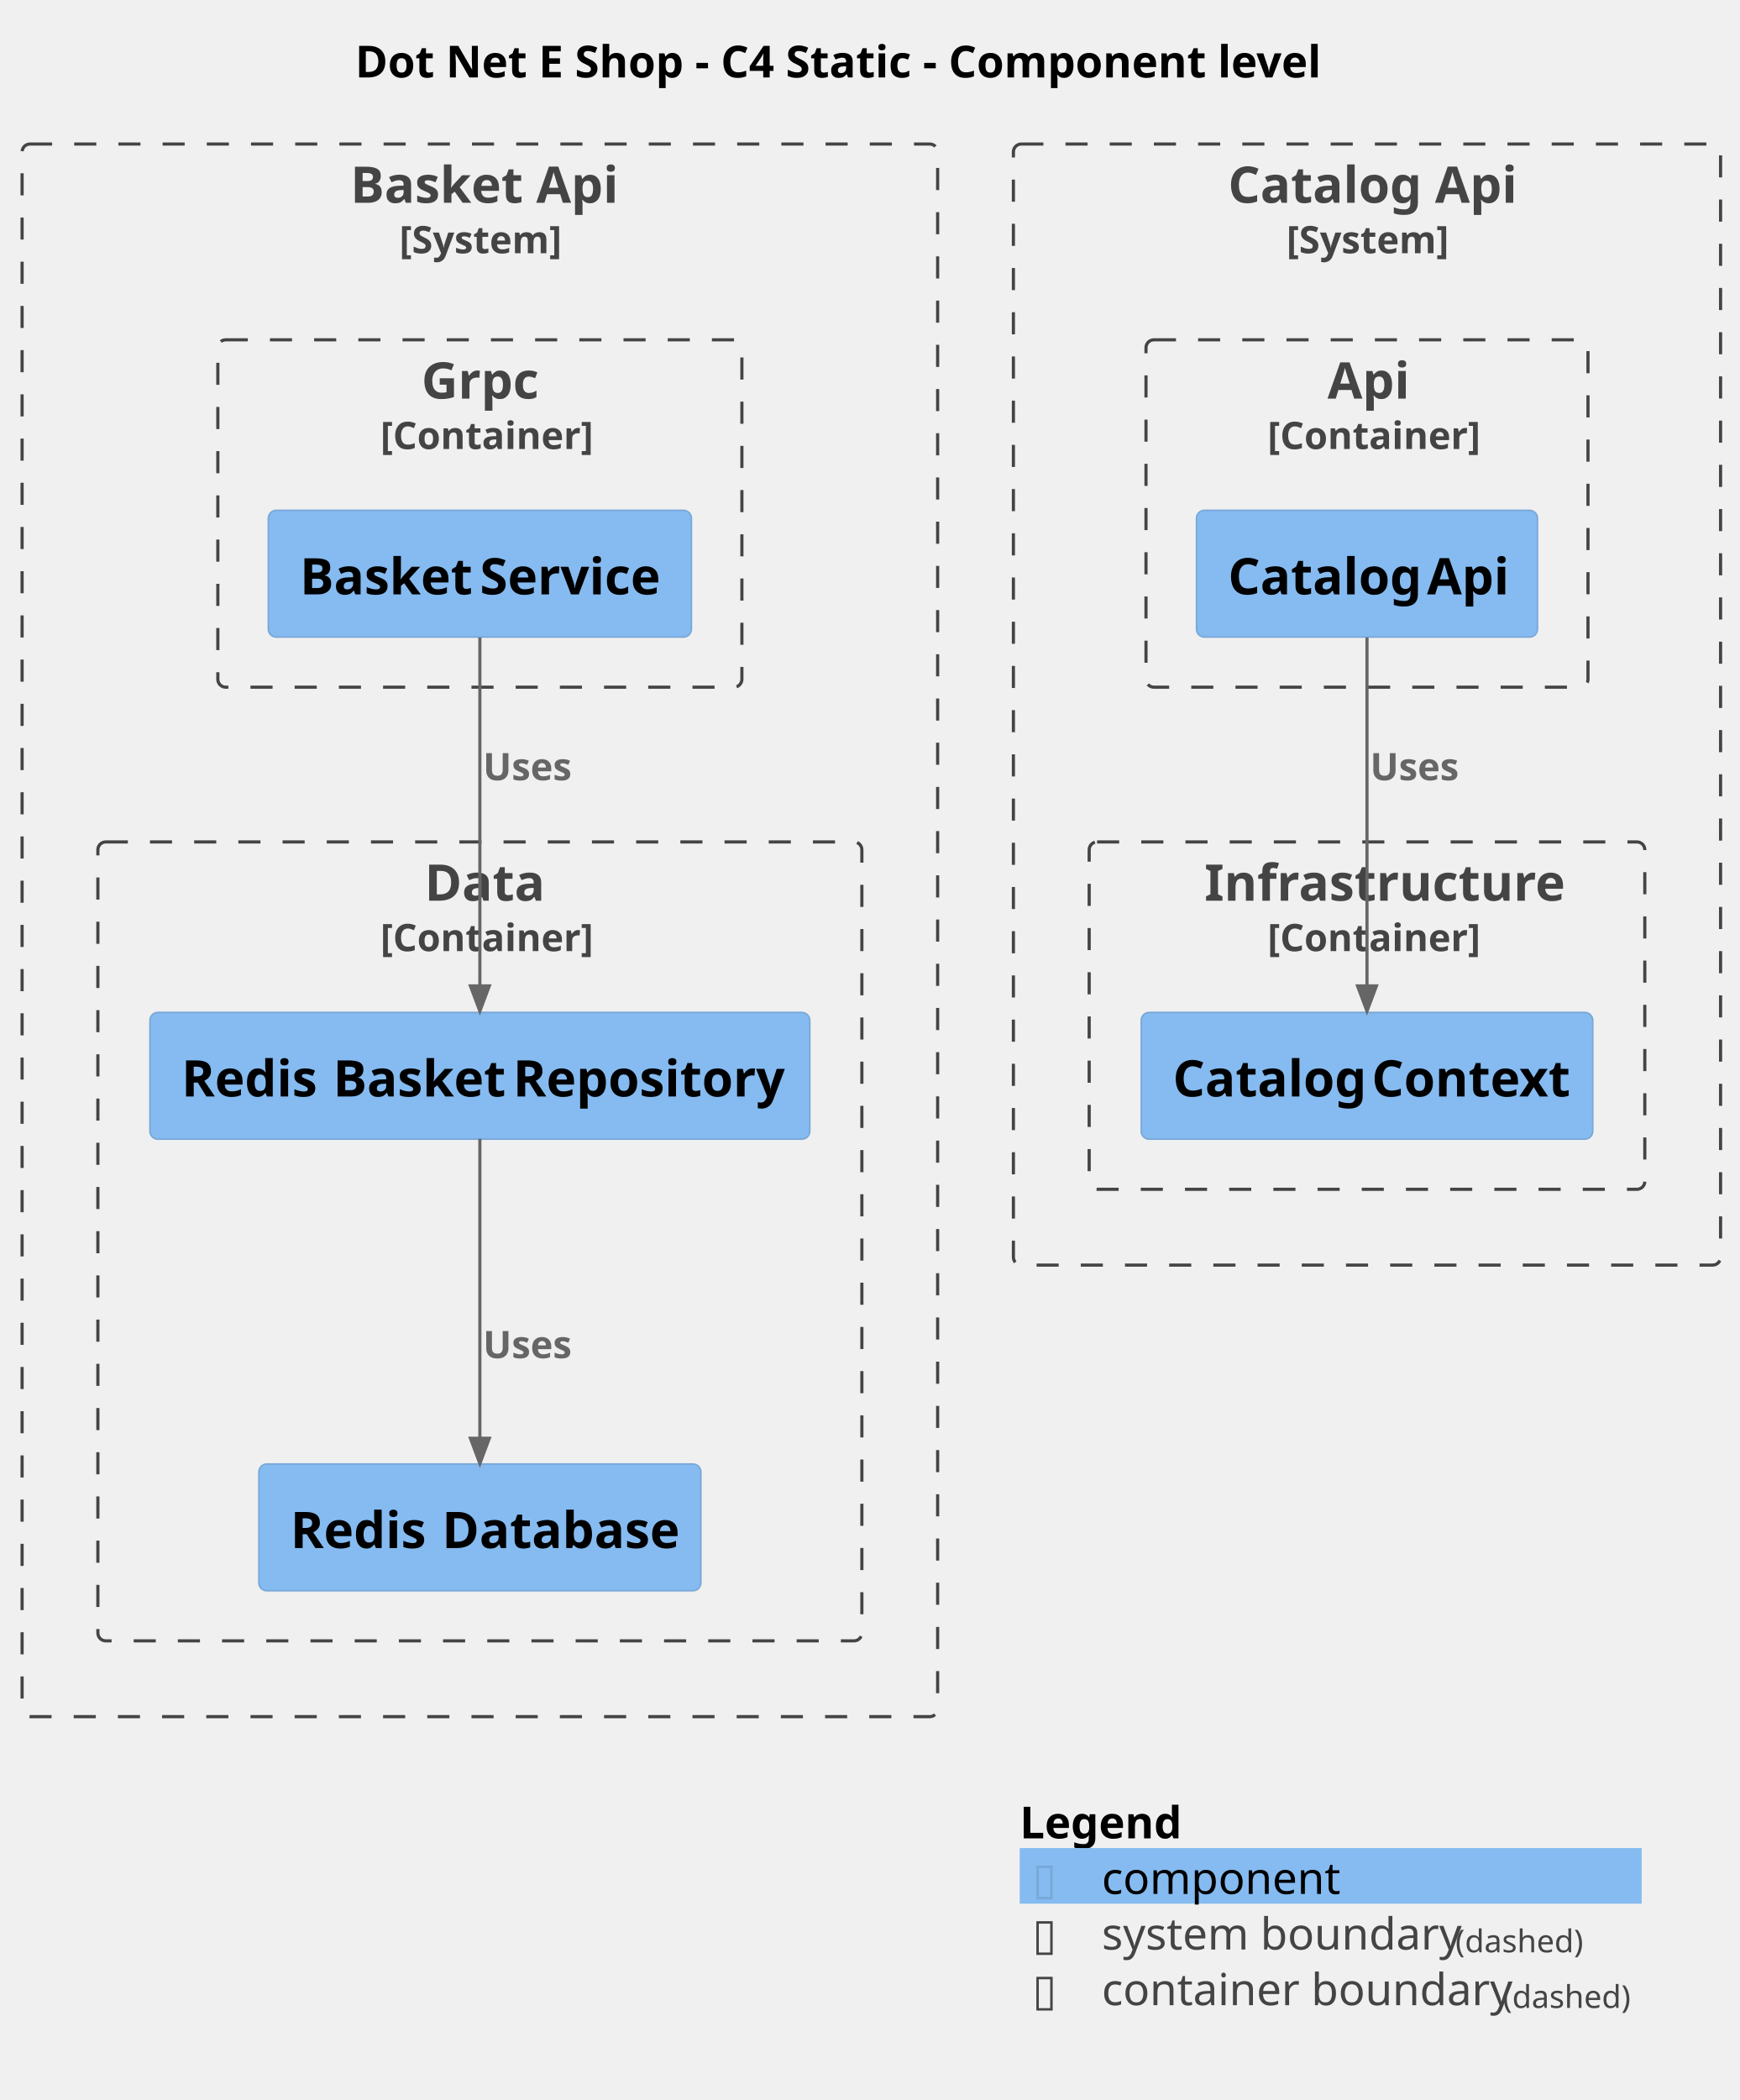
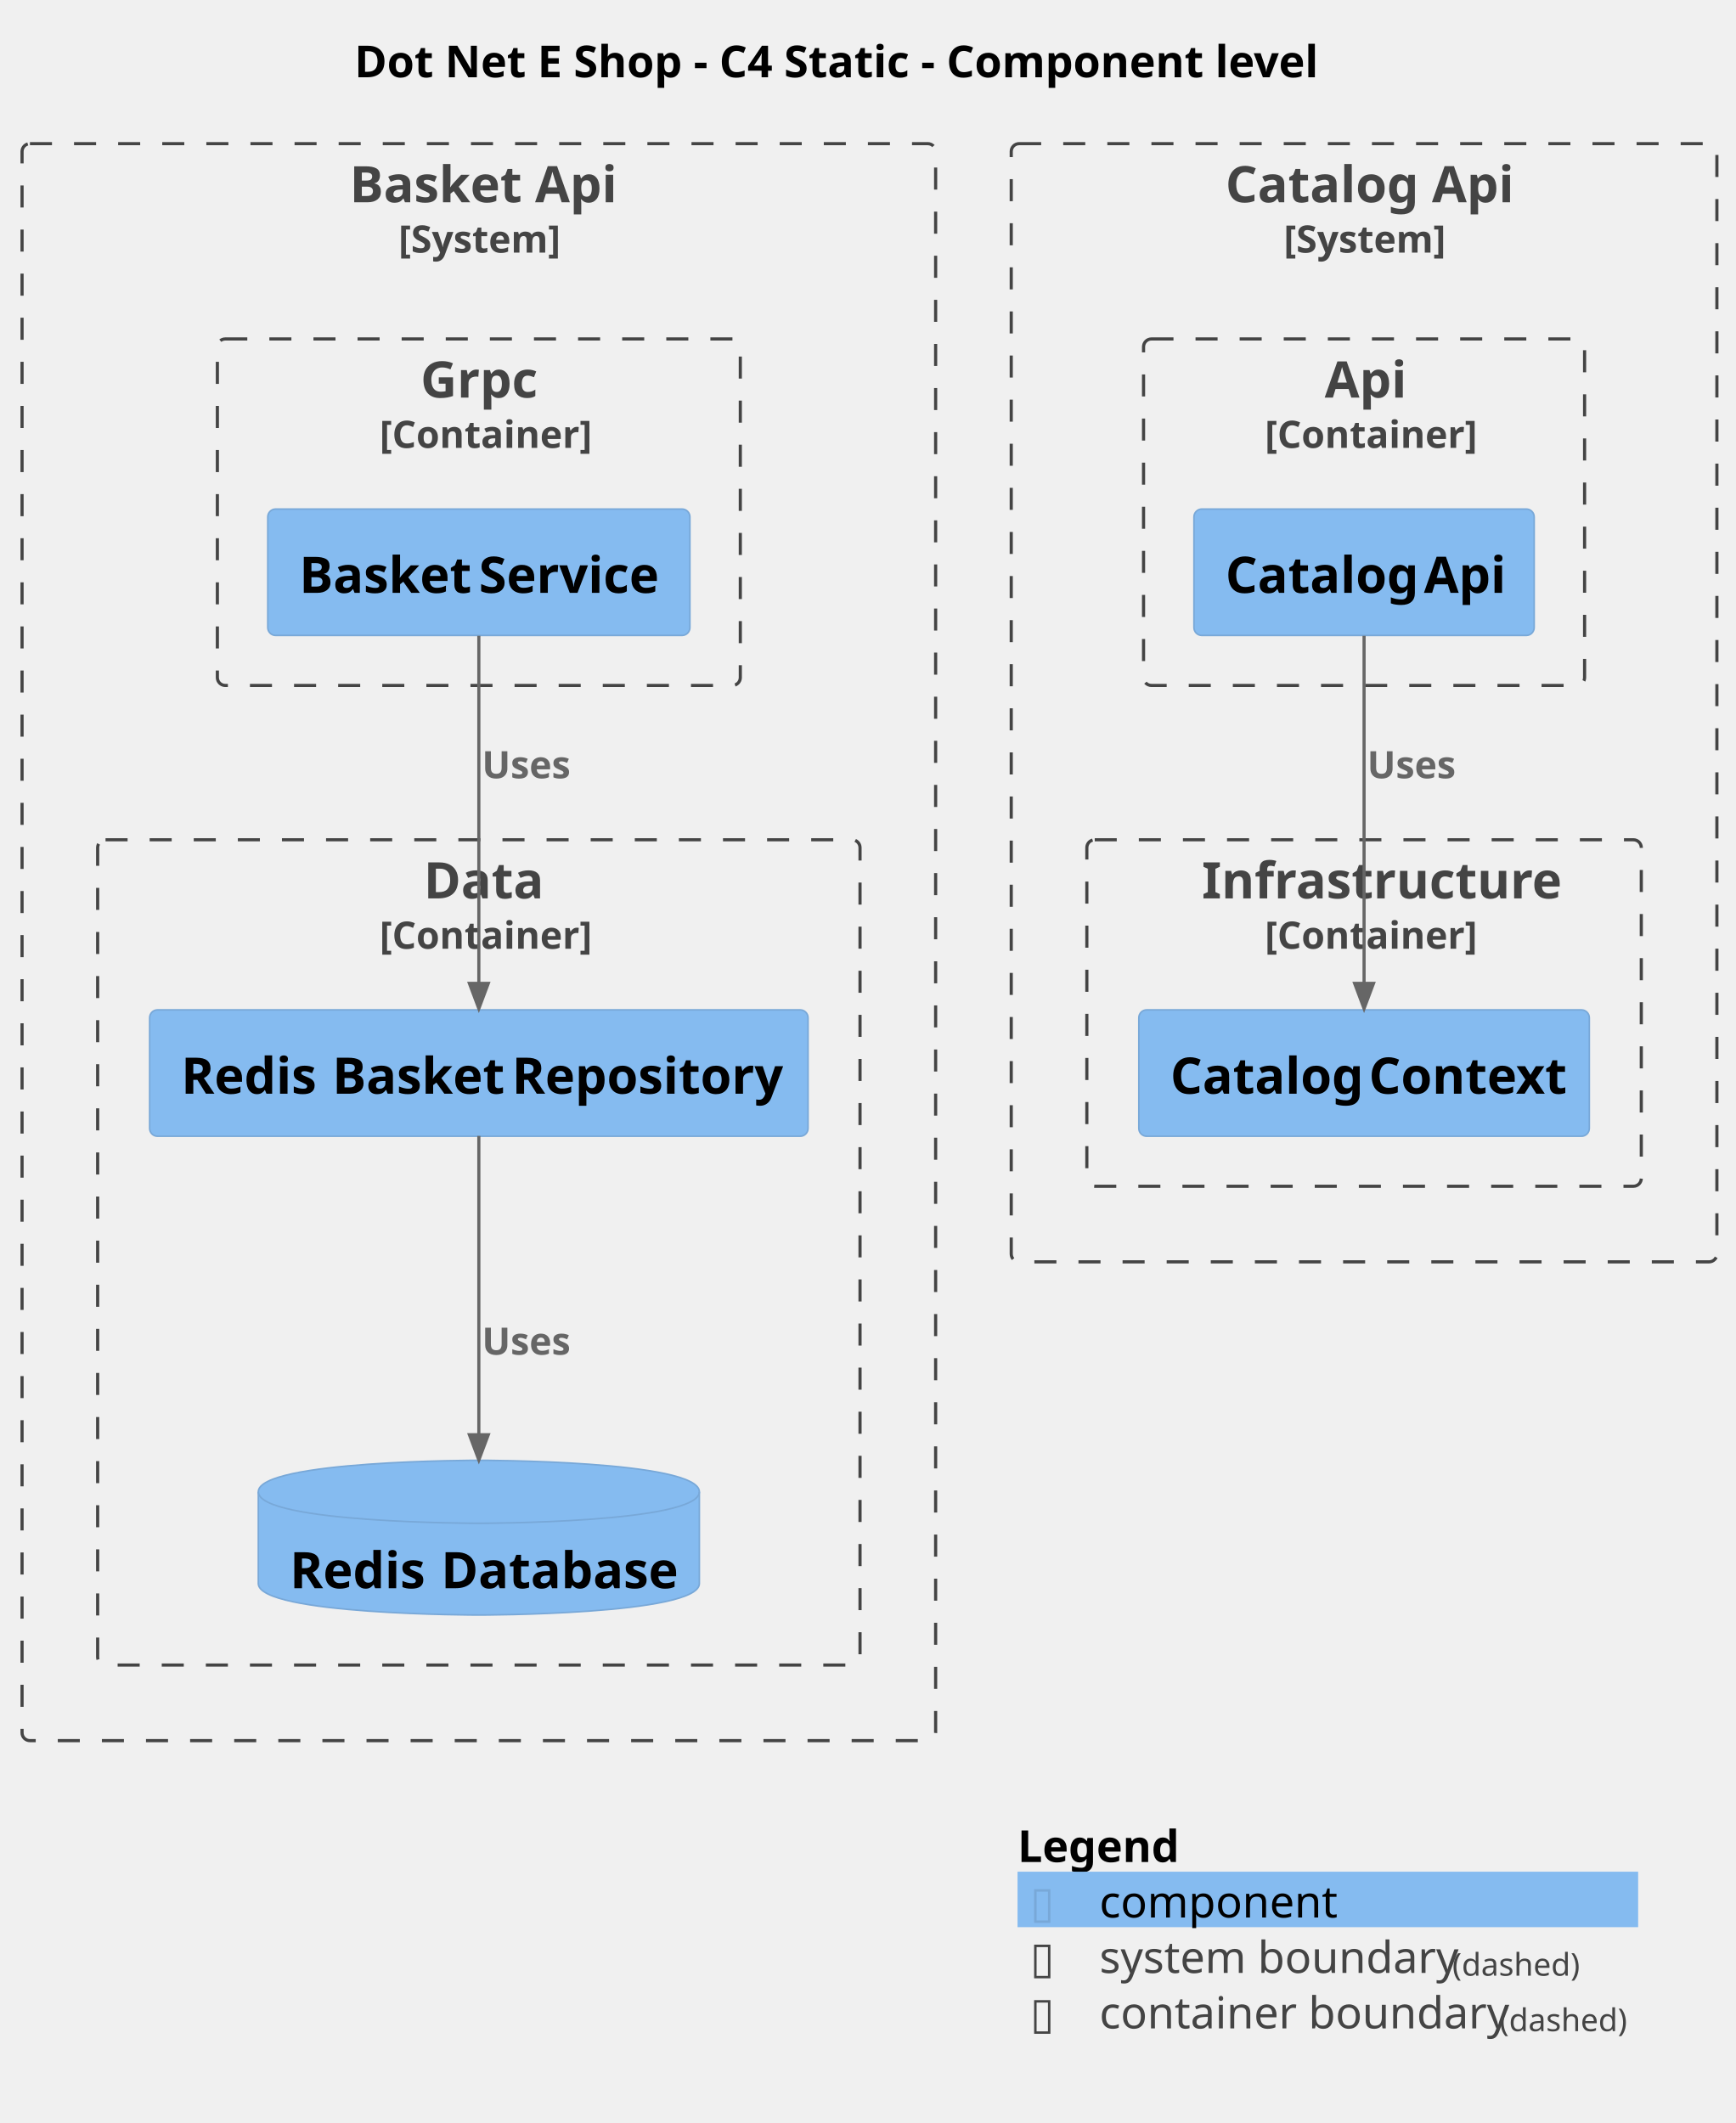
- <svg xmlns="http://www.w3.org/2000/svg" contentStyleType="text/css" height="665px" preserveAspectRatio="none" style="width:551px;height:665px;background:#FFFFFF;" version="1.1" viewBox="0 0 551 665" width="551px" zoomAndPan="magnify">
+ <svg xmlns="http://www.w3.org/2000/svg" contentStyleType="text/css" height="674px" preserveAspectRatio="none" style="width:551px;height:674px;background:#FFFFFF;" version="1.1" viewBox="0 0 551 674" width="551px" zoomAndPan="magnify">
  <defs />
  <g>
    <text fill="#000000" font-family="sans-serif" font-size="14" font-weight="bold" lengthAdjust="spacing" textLength="312" x="112.5" y="24.533">Dot Net E Shop - C4 Static - Component level</text>
    <g id="cluster_DotNetEShop.SoftwareSystems.BasketApi">
-       <rect fill="none" height="498" rx="2.5" ry="2.5" style="stroke:#444444;stroke-width:1.0;stroke-dasharray:7.0,7.0;" width="290" x="7" y="45.609" />
+       <rect fill="none" height="507" rx="2.5" ry="2.5" style="stroke:#444444;stroke-width:1.0;stroke-dasharray:7.0,7.0;" width="290" x="7" y="45.609" />
      <text fill="#444444" font-family="sans-serif" font-size="16" font-weight="bold" lengthAdjust="spacing" textLength="82" x="111" y="64.219">Basket Api</text>
      <text fill="#444444" font-family="sans-serif" font-size="12" font-weight="bold" lengthAdjust="spacing" textLength="51" x="126.5" y="80.191">[System]</text>
    </g>
    <g id="cluster_DotNetEShop.SoftwareSystems.BasketApi.Containers.Data">
-       <rect fill="none" height="253" rx="2.5" ry="2.5" style="stroke:#444444;stroke-width:1.0;stroke-dasharray:7.0,7.0;" width="242" x="31" y="266.609" />
+       <rect fill="none" height="262" rx="2.5" ry="2.5" style="stroke:#444444;stroke-width:1.0;stroke-dasharray:7.0,7.0;" width="242" x="31" y="266.609" />
      <text fill="#444444" font-family="sans-serif" font-size="16" font-weight="bold" lengthAdjust="spacing" textLength="35" x="134.5" y="285.219">Data</text>
      <text fill="#444444" font-family="sans-serif" font-size="12" font-weight="bold" lengthAdjust="spacing" textLength="63" x="120.5" y="301.191">[Container]</text>
    </g>
    <g id="cluster_DotNetEShop.SoftwareSystems.BasketApi.Containers.Grpc">
      <rect fill="none" height="110" rx="2.5" ry="2.5" style="stroke:#444444;stroke-width:1.0;stroke-dasharray:7.0,7.0;" width="166" x="69" y="107.609" />
      <text fill="#444444" font-family="sans-serif" font-size="16" font-weight="bold" lengthAdjust="spacing" textLength="37" x="133.5" y="126.219">Grpc</text>
      <text fill="#444444" font-family="sans-serif" font-size="12" font-weight="bold" lengthAdjust="spacing" textLength="63" x="120.5" y="142.191">[Container]</text>
    </g>
    <g id="cluster_DotNetEShop.SoftwareSystems.CatalogApi">
      <rect fill="none" height="355" rx="2.5" ry="2.5" style="stroke:#444444;stroke-width:1.0;stroke-dasharray:7.0,7.0;" width="224" x="321" y="45.609" />
      <text fill="#444444" font-family="sans-serif" font-size="16" font-weight="bold" lengthAdjust="spacing" textLength="88" x="389" y="64.219">Catalog Api</text>
      <text fill="#444444" font-family="sans-serif" font-size="12" font-weight="bold" lengthAdjust="spacing" textLength="51" x="407.5" y="80.191">[System]</text>
    </g>
    <g id="cluster_DotNetEShop.SoftwareSystems.CatalogApi.Containers.Api">
      <rect fill="none" height="110" rx="2.5" ry="2.5" style="stroke:#444444;stroke-width:1.0;stroke-dasharray:7.0,7.0;" width="140" x="363" y="107.609" />
      <text fill="#444444" font-family="sans-serif" font-size="16" font-weight="bold" lengthAdjust="spacing" textLength="25" x="420.5" y="126.219">Api</text>
      <text fill="#444444" font-family="sans-serif" font-size="12" font-weight="bold" lengthAdjust="spacing" textLength="63" x="401.5" y="142.191">[Container]</text>
    </g>
    <g id="cluster_DotNetEShop.SoftwareSystems.CatalogApi.Containers.Infrastructure">
      <rect fill="none" height="110" rx="2.5" ry="2.5" style="stroke:#444444;stroke-width:1.0;stroke-dasharray:7.0,7.0;" width="176" x="345" y="266.609" />
      <text fill="#444444" font-family="sans-serif" font-size="16" font-weight="bold" lengthAdjust="spacing" textLength="103" x="381.5" y="285.219">Infrastructure</text>
      <text fill="#444444" font-family="sans-serif" font-size="12" font-weight="bold" lengthAdjust="spacing" textLength="63" x="401.5" y="301.191">[Container]</text>
    </g>
    <g id="elem_DotNetEShop.SoftwareSystems.BasketApi.Containers.Data.Components.RedisBasketRepository">
      <rect fill="#85BBF0" height="40.125" rx="2.5" ry="2.5" style="stroke:#78A8D8;stroke-width:0.5;" width="209" x="47.5" y="320.609" />
      <text fill="#000000" font-family="sans-serif" font-size="16" font-weight="bold" lengthAdjust="spacing" textLength="44" x="57.5" y="347.219">Redis</text>
      <text fill="#000000" font-family="sans-serif" font-size="16" font-weight="bold" lengthAdjust="spacing" textLength="4" x="101.5" y="347.219"> </text>
      <text fill="#000000" font-family="sans-serif" font-size="16" font-weight="bold" lengthAdjust="spacing" textLength="53" x="105.5" y="347.219">Basket</text>
      <text fill="#000000" font-family="sans-serif" font-size="16" font-weight="bold" lengthAdjust="spacing" textLength="4" x="158.5" y="347.219"> </text>
      <text fill="#000000" font-family="sans-serif" font-size="16" font-weight="bold" lengthAdjust="spacing" textLength="84" x="162.5" y="347.219">Repository</text>
    </g>
    <g id="elem_DotNetEShop.SoftwareSystems.BasketApi.Containers.Data.Components.RedisDatabase">
-       <rect fill="#85BBF0" height="40.125" rx="2.5" ry="2.5" style="stroke:#78A8D8;stroke-width:0.5;" width="140" x="82" y="463.609" />
-       <text fill="#000000" font-family="sans-serif" font-size="16" font-weight="bold" lengthAdjust="spacing" textLength="44" x="92" y="490.219">Redis</text>
-       <text fill="#000000" font-family="sans-serif" font-size="16" font-weight="bold" lengthAdjust="spacing" textLength="4" x="136" y="490.219"> </text>
-       <text fill="#000000" font-family="sans-serif" font-size="16" font-weight="bold" lengthAdjust="spacing" textLength="72" x="140" y="490.219">Database</text>
+       <path d="M82,473.609 C82,463.609 152,463.609 152,463.609 C152,463.609 222,463.609 222,473.609 L222,502.734 C222,512.734 152,512.734 152,512.734 C152,512.734 82,512.734 82,502.734 L82,473.609 " fill="#85BBF0" style="stroke:#78A8D8;stroke-width:0.5;" />
+       <path d="M82,473.609 C82,483.609 152,483.609 152,483.609 C152,483.609 222,483.609 222,473.609 " fill="none" style="stroke:#78A8D8;stroke-width:0.5;" />
+       <text fill="#000000" font-family="sans-serif" font-size="16" font-weight="bold" lengthAdjust="spacing" textLength="44" x="92" y="504.219">Redis</text>
+       <text fill="#000000" font-family="sans-serif" font-size="16" font-weight="bold" lengthAdjust="spacing" textLength="4" x="136" y="504.219"> </text>
+       <text fill="#000000" font-family="sans-serif" font-size="16" font-weight="bold" lengthAdjust="spacing" textLength="72" x="140" y="504.219">Database</text>
    </g>
    <g id="elem_DotNetEShop.SoftwareSystems.BasketApi.Containers.Grpc.Components.BasketService">
      <rect fill="#85BBF0" height="40.125" rx="2.5" ry="2.5" style="stroke:#78A8D8;stroke-width:0.5;" width="134" x="85" y="161.609" />
      <text fill="#000000" font-family="sans-serif" font-size="16" font-weight="bold" lengthAdjust="spacing" textLength="53" x="95" y="188.219">Basket</text>
      <text fill="#000000" font-family="sans-serif" font-size="16" font-weight="bold" lengthAdjust="spacing" textLength="4" x="148" y="188.219"> </text>
      <text fill="#000000" font-family="sans-serif" font-size="16" font-weight="bold" lengthAdjust="spacing" textLength="57" x="152" y="188.219">Service</text>
    </g>
    <g id="elem_DotNetEShop.SoftwareSystems.CatalogApi.Containers.Api.Components.CatalogApi">
      <rect fill="#85BBF0" height="40.125" rx="2.5" ry="2.5" style="stroke:#78A8D8;stroke-width:0.5;" width="108" x="379" y="161.609" />
      <text fill="#000000" font-family="sans-serif" font-size="16" font-weight="bold" lengthAdjust="spacing" textLength="59" x="389" y="188.219">Catalog</text>
      <text fill="#000000" font-family="sans-serif" font-size="16" font-weight="bold" lengthAdjust="spacing" textLength="4" x="448" y="188.219"> </text>
      <text fill="#000000" font-family="sans-serif" font-size="16" font-weight="bold" lengthAdjust="spacing" textLength="25" x="452" y="188.219">Api</text>
    </g>
    <g id="elem_DotNetEShop.SoftwareSystems.CatalogApi.Containers.Infrastructure.Components.CatalogContext">
      <rect fill="#85BBF0" height="40.125" rx="2.5" ry="2.5" style="stroke:#78A8D8;stroke-width:0.5;" width="143" x="361.5" y="320.609" />
      <text fill="#000000" font-family="sans-serif" font-size="16" font-weight="bold" lengthAdjust="spacing" textLength="59" x="371.5" y="347.219">Catalog</text>
      <text fill="#000000" font-family="sans-serif" font-size="16" font-weight="bold" lengthAdjust="spacing" textLength="4" x="430.5" y="347.219"> </text>
      <text fill="#000000" font-family="sans-serif" font-size="16" font-weight="bold" lengthAdjust="spacing" textLength="60" x="434.5" y="347.219">Context</text>
    </g>
    <g id="link_DotNetEShop.SoftwareSystems.BasketApi.Containers.Data.Components.RedisBasketRepository_DotNetEShop.SoftwareSystems.BasketApi.Containers.Data.Components.RedisDatabase">
-       <path d="M152,360.629 C152,387.539 152,428.449 152,455.449 " fill="none" id="DotNetEShop.SoftwareSystems.BasketApi.Containers.Data.Components.RedisBasketRepository-to-DotNetEShop.SoftwareSystems.BasketApi.Containers.Data.Components.RedisDatabase" style="stroke:#666666;stroke-width:1.0;" />
-       <polygon fill="#666666" points="152,463.449,155,455.449,149,455.449,152,463.449" style="stroke:#666666;stroke-width:1.0;" />
+       <path d="M152,360.629 C152,387.049 152,426.839 152,455.499 " fill="none" id="DotNetEShop.SoftwareSystems.BasketApi.Containers.Data.Components.RedisBasketRepository-to-DotNetEShop.SoftwareSystems.BasketApi.Containers.Data.Components.RedisDatabase" style="stroke:#666666;stroke-width:1.0;" />
+       <polygon fill="#666666" points="152,463.499,155,455.499,149,455.499,152,463.499" style="stroke:#666666;stroke-width:1.0;" />
      <text fill="#666666" font-family="sans-serif" font-size="12" font-weight="bold" lengthAdjust="spacing" textLength="29" x="153" y="430.066">Uses</text>
    </g>
    <g id="link_DotNetEShop.SoftwareSystems.BasketApi.Containers.Grpc.Components.BasketService_DotNetEShop.SoftwareSystems.BasketApi.Containers.Data.Components.RedisBasketRepository">
      <path d="M152,201.859 C152,231.989 152,281.969 152,312.199 " fill="none" id="DotNetEShop.SoftwareSystems.BasketApi.Containers.Grpc.Components.BasketService-to-DotNetEShop.SoftwareSystems.BasketApi.Containers.Data.Components.RedisBasketRepository" style="stroke:#666666;stroke-width:1.0;" />
      <polygon fill="#666666" points="152,320.199,155,312.199,149,312.199,152,320.199" style="stroke:#666666;stroke-width:1.0;" />
      <text fill="#666666" font-family="sans-serif" font-size="12" font-weight="bold" lengthAdjust="spacing" textLength="29" x="153" y="247.066">Uses</text>
    </g>
    <g id="link_DotNetEShop.SoftwareSystems.CatalogApi.Containers.Api.Components.CatalogApi_DotNetEShop.SoftwareSystems.CatalogApi.Containers.Infrastructure.Components.CatalogContext">
      <path d="M433,201.859 C433,231.989 433,281.969 433,312.199 " fill="none" id="DotNetEShop.SoftwareSystems.CatalogApi.Containers.Api.Components.CatalogApi-to-DotNetEShop.SoftwareSystems.CatalogApi.Containers.Infrastructure.Components.CatalogContext" style="stroke:#666666;stroke-width:1.0;" />
      <polygon fill="#666666" points="433,320.199,436,312.199,430,312.199,433,320.199" style="stroke:#666666;stroke-width:1.0;" />
      <text fill="#666666" font-family="sans-serif" font-size="12" font-weight="bold" lengthAdjust="spacing" textLength="29" x="434" y="247.066">Uses</text>
    </g>
-     <rect fill="none" height="17.609" style="stroke:none;stroke-width:1.0;" width="197" x="323" y="567.609" />
-     <text fill="#000000" font-family="sans-serif" font-size="14" font-weight="bold" lengthAdjust="spacing" textLength="53" x="323" y="582.143">Legend</text>
-     <text fill="#FFFFFF" font-family="sans-serif" font-size="14" lengthAdjust="spacing" textLength="4" x="376" y="582.143"> </text>
-     <rect fill="#85BBF0" height="17.609" style="stroke:none;stroke-width:1.0;" width="197" x="323" y="585.219" />
-     <text fill="#78A8D8" font-family="sans-serif" font-size="14" lengthAdjust="spacing" textLength="14" x="327" y="599.752">▯</text>
-     <text fill="#FFFFFF" font-family="sans-serif" font-size="14" lengthAdjust="spacing" textLength="4" x="341" y="599.752"> </text>
-     <text fill="#000000" font-family="sans-serif" font-size="14" lengthAdjust="spacing" textLength="70" x="349" y="599.752">component</text>
-     <text fill="#FFFFFF" font-family="sans-serif" font-size="14" lengthAdjust="spacing" textLength="4" x="423" y="599.752"> </text>
-     <rect fill="none" height="17.609" style="stroke:none;stroke-width:1.0;" width="197" x="323" y="602.828" />
-     <text fill="#444444" font-family="sans-serif" font-size="14" lengthAdjust="spacing" textLength="14" x="327" y="617.361">▯</text>
-     <text fill="#FFFFFF" font-family="sans-serif" font-size="14" lengthAdjust="spacing" textLength="4" x="341" y="617.361"> </text>
-     <text fill="#444444" font-family="sans-serif" font-size="14" lengthAdjust="spacing" textLength="108" x="349" y="617.361">system boundary</text>
-     <text fill="#444444" font-family="sans-serif" font-size="10" lengthAdjust="spacing" textLength="40" x="461" y="618.24">(dashed)</text>
-     <text fill="#FFFFFF" font-family="sans-serif" font-size="14" lengthAdjust="spacing" textLength="4" x="501" y="617.361"> </text>
-     <rect fill="none" height="17.609" style="stroke:none;stroke-width:1.0;" width="197" x="323" y="620.438" />
-     <text fill="#444444" font-family="sans-serif" font-size="14" lengthAdjust="spacing" textLength="14" x="327" y="634.971">▯</text>
-     <text fill="#FFFFFF" font-family="sans-serif" font-size="14" lengthAdjust="spacing" textLength="4" x="341" y="634.971"> </text>
-     <text fill="#444444" font-family="sans-serif" font-size="14" lengthAdjust="spacing" textLength="123" x="349" y="634.971">container boundary</text>
-     <text fill="#444444" font-family="sans-serif" font-size="10" lengthAdjust="spacing" textLength="40" x="476" y="635.85">(dashed)</text>
-     <text fill="#FFFFFF" font-family="sans-serif" font-size="14" lengthAdjust="spacing" textLength="4" x="516" y="634.971"> </text>
-     <line style="stroke:none;stroke-width:1.0;" x1="323" x2="520" y1="567.609" y2="567.609" />
-     <line style="stroke:none;stroke-width:1.0;" x1="323" x2="520" y1="585.219" y2="585.219" />
-     <line style="stroke:none;stroke-width:1.0;" x1="323" x2="520" y1="602.828" y2="602.828" />
-     <line style="stroke:none;stroke-width:1.0;" x1="323" x2="520" y1="620.438" y2="620.438" />
-     <line style="stroke:none;stroke-width:1.0;" x1="323" x2="520" y1="638.047" y2="638.047" />
-     <line style="stroke:none;stroke-width:1.0;" x1="323" x2="323" y1="567.609" y2="638.047" />
-     <line style="stroke:none;stroke-width:1.0;" x1="520" x2="520" y1="567.609" y2="638.047" />
+     <rect fill="none" height="17.609" style="stroke:none;stroke-width:1.0;" width="197" x="323" y="576.609" />
+     <text fill="#000000" font-family="sans-serif" font-size="14" font-weight="bold" lengthAdjust="spacing" textLength="53" x="323" y="591.143">Legend</text>
+     <text fill="#FFFFFF" font-family="sans-serif" font-size="14" lengthAdjust="spacing" textLength="4" x="376" y="591.143"> </text>
+     <rect fill="#85BBF0" height="17.609" style="stroke:none;stroke-width:1.0;" width="197" x="323" y="594.219" />
+     <text fill="#78A8D8" font-family="sans-serif" font-size="14" lengthAdjust="spacing" textLength="14" x="327" y="608.752">▯</text>
+     <text fill="#FFFFFF" font-family="sans-serif" font-size="14" lengthAdjust="spacing" textLength="4" x="341" y="608.752"> </text>
+     <text fill="#000000" font-family="sans-serif" font-size="14" lengthAdjust="spacing" textLength="70" x="349" y="608.752">component</text>
+     <text fill="#FFFFFF" font-family="sans-serif" font-size="14" lengthAdjust="spacing" textLength="4" x="423" y="608.752"> </text>
+     <rect fill="none" height="17.609" style="stroke:none;stroke-width:1.0;" width="197" x="323" y="611.828" />
+     <text fill="#444444" font-family="sans-serif" font-size="14" lengthAdjust="spacing" textLength="14" x="327" y="626.361">▯</text>
+     <text fill="#FFFFFF" font-family="sans-serif" font-size="14" lengthAdjust="spacing" textLength="4" x="341" y="626.361"> </text>
+     <text fill="#444444" font-family="sans-serif" font-size="14" lengthAdjust="spacing" textLength="108" x="349" y="626.361">system boundary</text>
+     <text fill="#444444" font-family="sans-serif" font-size="10" lengthAdjust="spacing" textLength="40" x="461" y="627.24">(dashed)</text>
+     <text fill="#FFFFFF" font-family="sans-serif" font-size="14" lengthAdjust="spacing" textLength="4" x="501" y="626.361"> </text>
+     <rect fill="none" height="17.609" style="stroke:none;stroke-width:1.0;" width="197" x="323" y="629.438" />
+     <text fill="#444444" font-family="sans-serif" font-size="14" lengthAdjust="spacing" textLength="14" x="327" y="643.971">▯</text>
+     <text fill="#FFFFFF" font-family="sans-serif" font-size="14" lengthAdjust="spacing" textLength="4" x="341" y="643.971"> </text>
+     <text fill="#444444" font-family="sans-serif" font-size="14" lengthAdjust="spacing" textLength="123" x="349" y="643.971">container boundary</text>
+     <text fill="#444444" font-family="sans-serif" font-size="10" lengthAdjust="spacing" textLength="40" x="476" y="644.85">(dashed)</text>
+     <text fill="#FFFFFF" font-family="sans-serif" font-size="14" lengthAdjust="spacing" textLength="4" x="516" y="643.971"> </text>
+     <line style="stroke:none;stroke-width:1.0;" x1="323" x2="520" y1="576.609" y2="576.609" />
+     <line style="stroke:none;stroke-width:1.0;" x1="323" x2="520" y1="594.219" y2="594.219" />
+     <line style="stroke:none;stroke-width:1.0;" x1="323" x2="520" y1="611.828" y2="611.828" />
+     <line style="stroke:none;stroke-width:1.0;" x1="323" x2="520" y1="629.438" y2="629.438" />
+     <line style="stroke:none;stroke-width:1.0;" x1="323" x2="520" y1="647.047" y2="647.047" />
+     <line style="stroke:none;stroke-width:1.0;" x1="323" x2="323" y1="576.609" y2="647.047" />
+     <line style="stroke:none;stroke-width:1.0;" x1="520" x2="520" y1="576.609" y2="647.047" />
  </g>
</svg>
